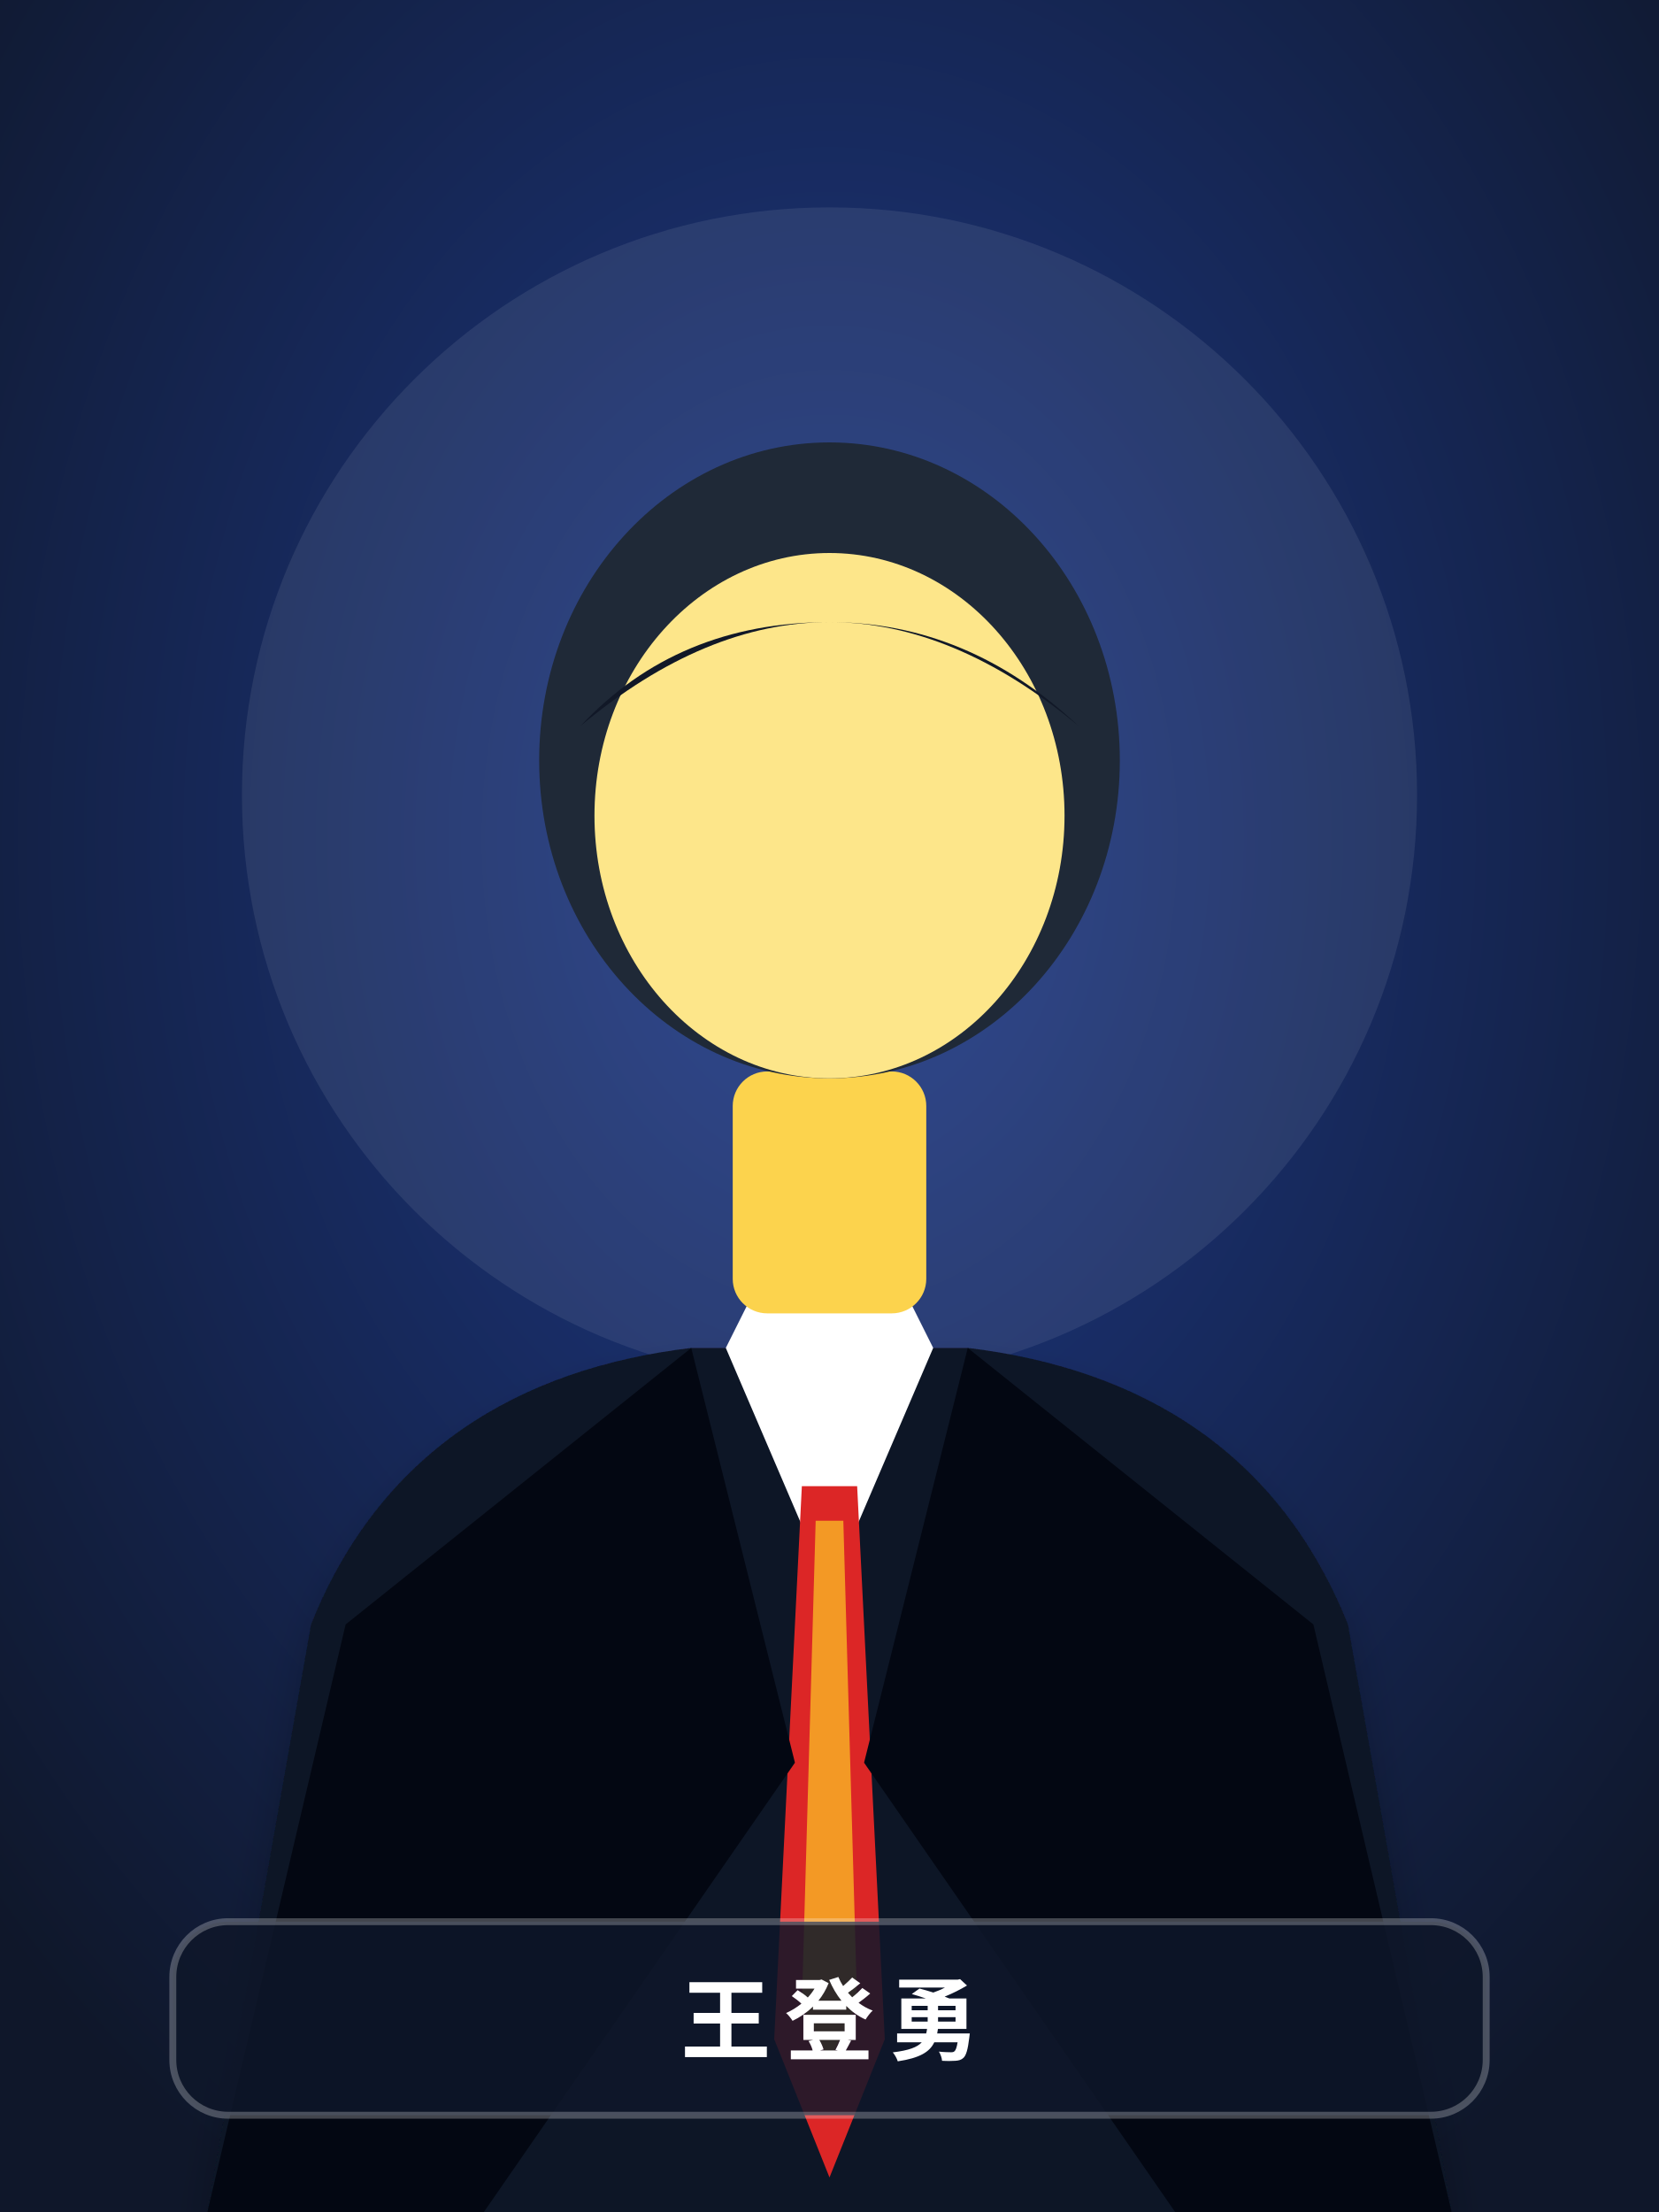
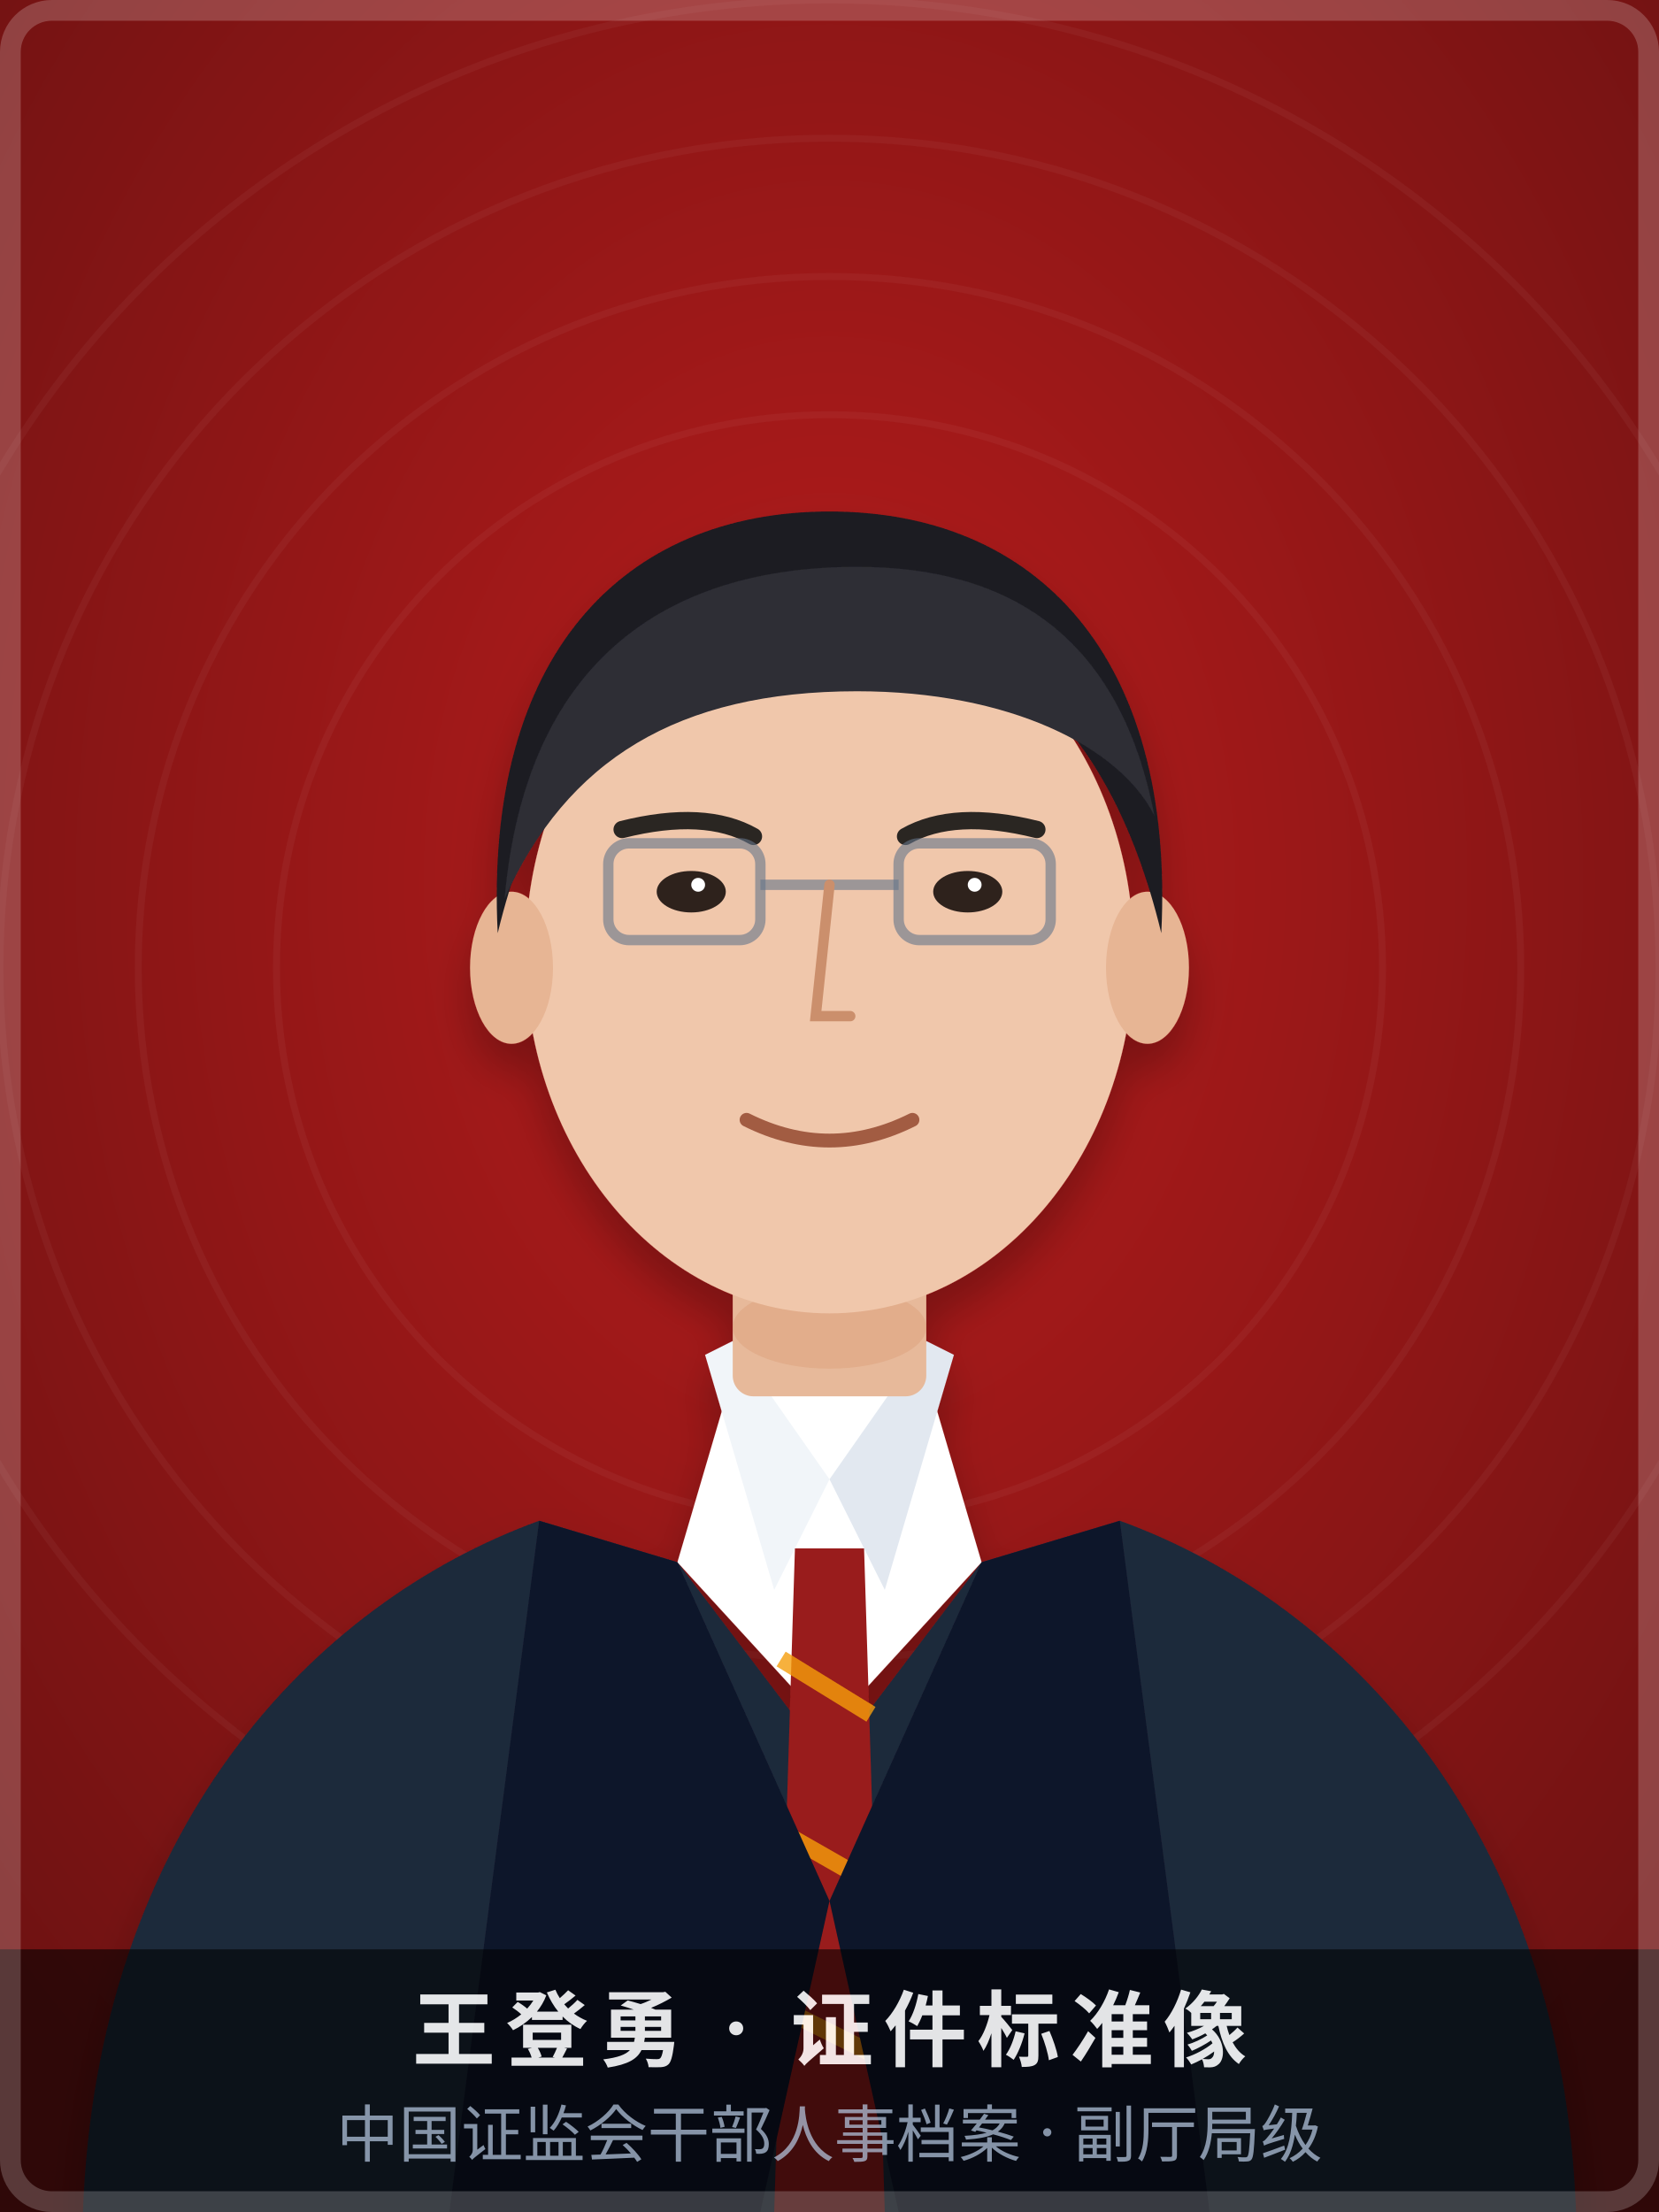
<svg xmlns="http://www.w3.org/2000/svg" viewBox="0 0 240 320" width="240" height="320">
  <defs>
-     <radialGradient id="bgGrad-wang-dengyong" cx="50%" cy="38%" r="70%">
-       <stop offset="0%" stop-color="#1e3a8a" />
-       <stop offset="100%" stop-color="#0f172a" />
+     <radialGradient id="bgGrad-wang-dengyong" cx="50%" cy="40%" r="70%">
+       <stop offset="0%" stop-color="#b91c1c" />
+       <stop offset="100%" stop-color="#6e1212" />
    </radialGradient>
    <filter id="shadow-wang-dengyong" x="-10%" y="-10%" width="120%" height="120%">
      <feDropShadow dx="0" dy="4" stdDeviation="3" flood-opacity="0.25" />
    </filter>
  </defs>
  <rect width="240" height="320" fill="url(#bgGrad-wang-dengyong)" />
-   <circle cx="120" cy="115" r="85" fill="white" opacity="0.08" />
-   <path d="M 30 320 L 45 235 C 55 210 75 198 100 195 L 140 195 C 165 198 185 210 195 235 L 210 320 Z" fill="#111827" filter="url(#shadow-wang-dengyong)" />
-   <polygon points="105,195 120,230 135,195 130,185 110,185" fill="#ffffff" />
-   <polygon points="116,215 124,215 128,295 120,315 112,295" fill="#dc2626" />
-   <polygon points="118,220 122,220 124,290 120,298 116,290" fill="#fbbf24" opacity="0.75" />
-   <polygon points="50,235 100,195 115,255 70,320 30,320" fill="#030712" />
-   <polygon points="190,235 140,195 125,255 170,320 210,320" fill="#030712" />
-   <rect x="106" y="155" width="28" height="35" rx="5" fill="#fcd34d" />
-   <ellipse cx="120" cy="110" rx="42" ry="46" fill="#1f2937" />
-   <ellipse cx="120" cy="118" rx="34" ry="38" fill="#fde68a" />
-   <path d="M 84 105 Q 120 75 156 105 Q 140 90 120 90 Q 98 90 84 105 Z" fill="#111827" />
-   <rect x="25" y="278" width="190" height="28" rx="8" fill="rgba(15, 23, 42, 0.85)" stroke="rgba(255, 255, 255, 0.25)" stroke-width="1" />
-   <text x="120" y="297" font-family="-apple-system, BlinkMacSystemFont, 'Segoe UI', PingFang SC, 'Microsoft YaHei', sans-serif" font-size="13" font-weight="bold" fill="#ffffff" text-anchor="middle" letter-spacing="2">
-     王登勇
-   </text>
+   <g opacity="0.04" stroke="#ffffff" stroke-width="1" fill="none">
+     <circle cx="120" cy="140" r="80" />
+     <circle cx="120" cy="140" r="100" />
+     <circle cx="120" cy="140" r="120" />
+     <circle cx="120" cy="140" r="140" />
+   </g>
+   <g filter="url(#shadow-wang-dengyong)">
+     <path d="M 12 320 C 14 265, 45 232, 78 220 L 98 226 L 120 255 L 142 226 L 162 220 C 195 232, 226 265, 228 320 Z" fill="#1e293b" />
+     <polygon points="98,226 120,250 142,226 132,192 108,192" fill="#ffffff" />
+     <polygon points="102,196 112,230 120,214 106,194" fill="#f1f5f9" />
+     <polygon points="138,196 128,230 120,214 134,194" fill="#e2e8f0" />
+     <polygon points="115,224 125,224 128,320 112,320" fill="#991b1b" />
+     <line x1="113" y1="240" x2="126" y2="248" stroke="#f59e0b" stroke-width="2.5" opacity="0.8" />
+     <line x1="113" y1="265" x2="127" y2="273" stroke="#f59e0b" stroke-width="2.5" opacity="0.8" />
+     <line x1="112" y1="290" x2="128" y2="298" stroke="#f59e0b" stroke-width="2.5" opacity="0.8" />
+     <polygon points="78,220 98,226 120,275 110,320 65,320" fill="#0f172a" />
+     <polygon points="162,220 142,226 120,275 130,320 175,320" fill="#0f172a" />
+     <rect x="106" y="172" width="28" height="30" rx="3" fill="#e7b99a" />
+     <ellipse cx="120" cy="192" rx="14" ry="6" fill="#d99b75" opacity="0.4" />
+     <ellipse cx="120" cy="138" rx="44" ry="52" fill="#f0c7ab" />
+     <ellipse cx="74" cy="140" rx="6" ry="11" fill="#e7b594" />
+     <ellipse cx="166" cy="140" rx="6" ry="11" fill="#e7b594" />
+     <path d="M 72 135 C 70 95, 90 74, 120 74 C 150 74, 170 95, 168 135 C 160 102, 142 90, 120 90 C 98 90, 80 102, 72 135 Z" fill="#1e1e24" />
+     <path d="M 73 130 C 76 96, 96 82, 124 82 C 146 82, 162 92, 167 118 C 162 108, 146 100, 124 100 C 98 100, 82 110, 73 130 Z" fill="#2d2d34" />
+     <path d="M 90 120 Q 102 117 109 121" stroke="#2b2623" stroke-width="2.5" stroke-linecap="round" fill="none" />
+     <path d="M 150 120 Q 138 117 131 121" stroke="#2b2623" stroke-width="2.5" stroke-linecap="round" fill="none" />
+     <ellipse cx="100" cy="129" rx="5" ry="3" fill="#2d221e" />
+     <ellipse cx="140" cy="129" rx="5" ry="3" fill="#2d221e" />
+     <circle cx="101" cy="128" r="1" fill="#ffffff" />
+     <circle cx="141" cy="128" r="1" fill="#ffffff" />
+     <rect x="88" y="122" width="22" height="14" rx="3" fill="none" stroke="#64748b" stroke-width="1.5" opacity="0.6" />
+     <rect x="130" y="122" width="22" height="14" rx="3" fill="none" stroke="#64748b" stroke-width="1.5" opacity="0.6" />
+     <line x1="110" y1="128" x2="130" y2="128" stroke="#64748b" stroke-width="1.5" opacity="0.6" />
+     <path d="M 120 128 L 118 147 L 123 147" stroke="#cb8f6c" stroke-width="1.5" stroke-linecap="round" fill="none" />
+     <path d="M 108 162 Q 120 168 132 162" stroke="#a25b42" stroke-width="2" stroke-linecap="round" fill="none" />
+   </g>
+   <g opacity="0.88">
+     <rect x="0" y="282" width="240" height="38" fill="#000000" fill-opacity="0.65" />
+     <text x="120" y="298" font-family="-apple-system, BlinkMacSystemFont, 'PingFang SC', 'Microsoft YaHei', sans-serif" font-size="12" font-weight="bold" fill="#ffffff" text-anchor="middle" letter-spacing="1.5">
+       王登勇 · 证件标准像
+     </text>
+     <text x="120" y="312" font-family="-apple-system, BlinkMacSystemFont, 'PingFang SC', sans-serif" font-size="9" fill="#94a3b8" text-anchor="middle">
+       中国证监会干部人事档案 · 副厅局级
+     </text>
+   </g>
+   <rect x="1.5" y="1.5" width="237" height="317" rx="6" fill="none" stroke="#ffffff" stroke-opacity="0.2" stroke-width="3" />
</svg>
